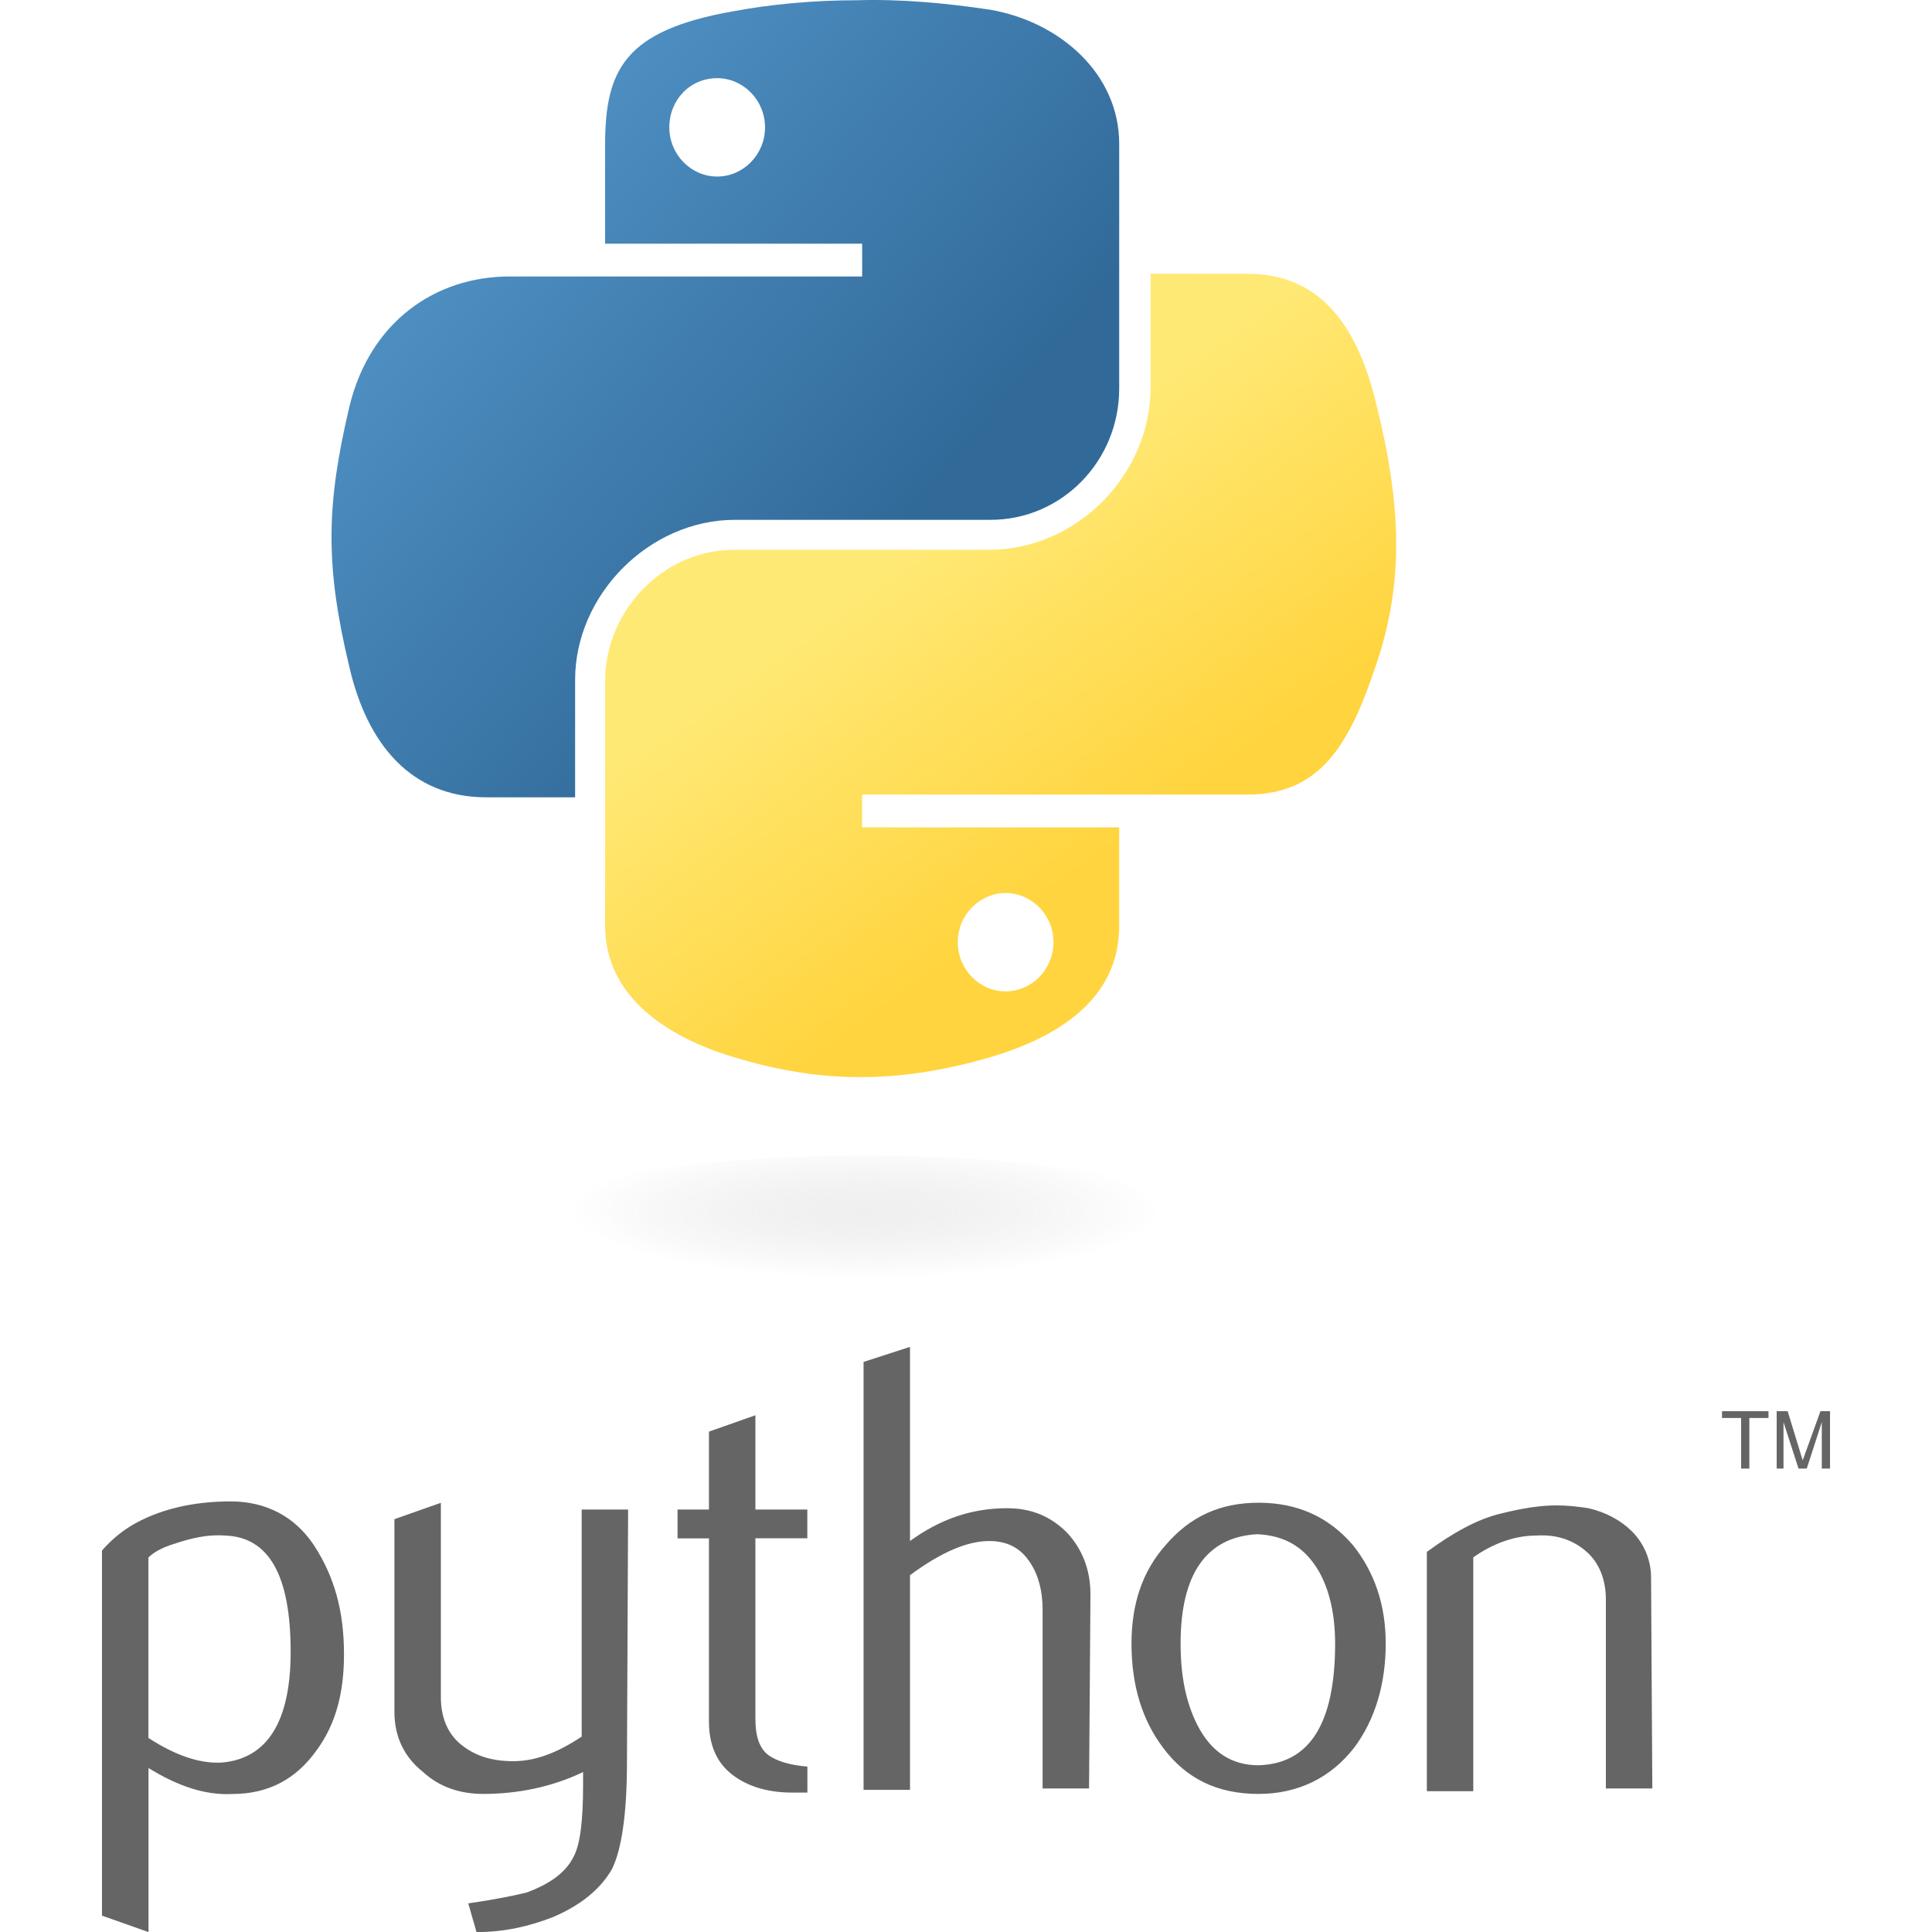
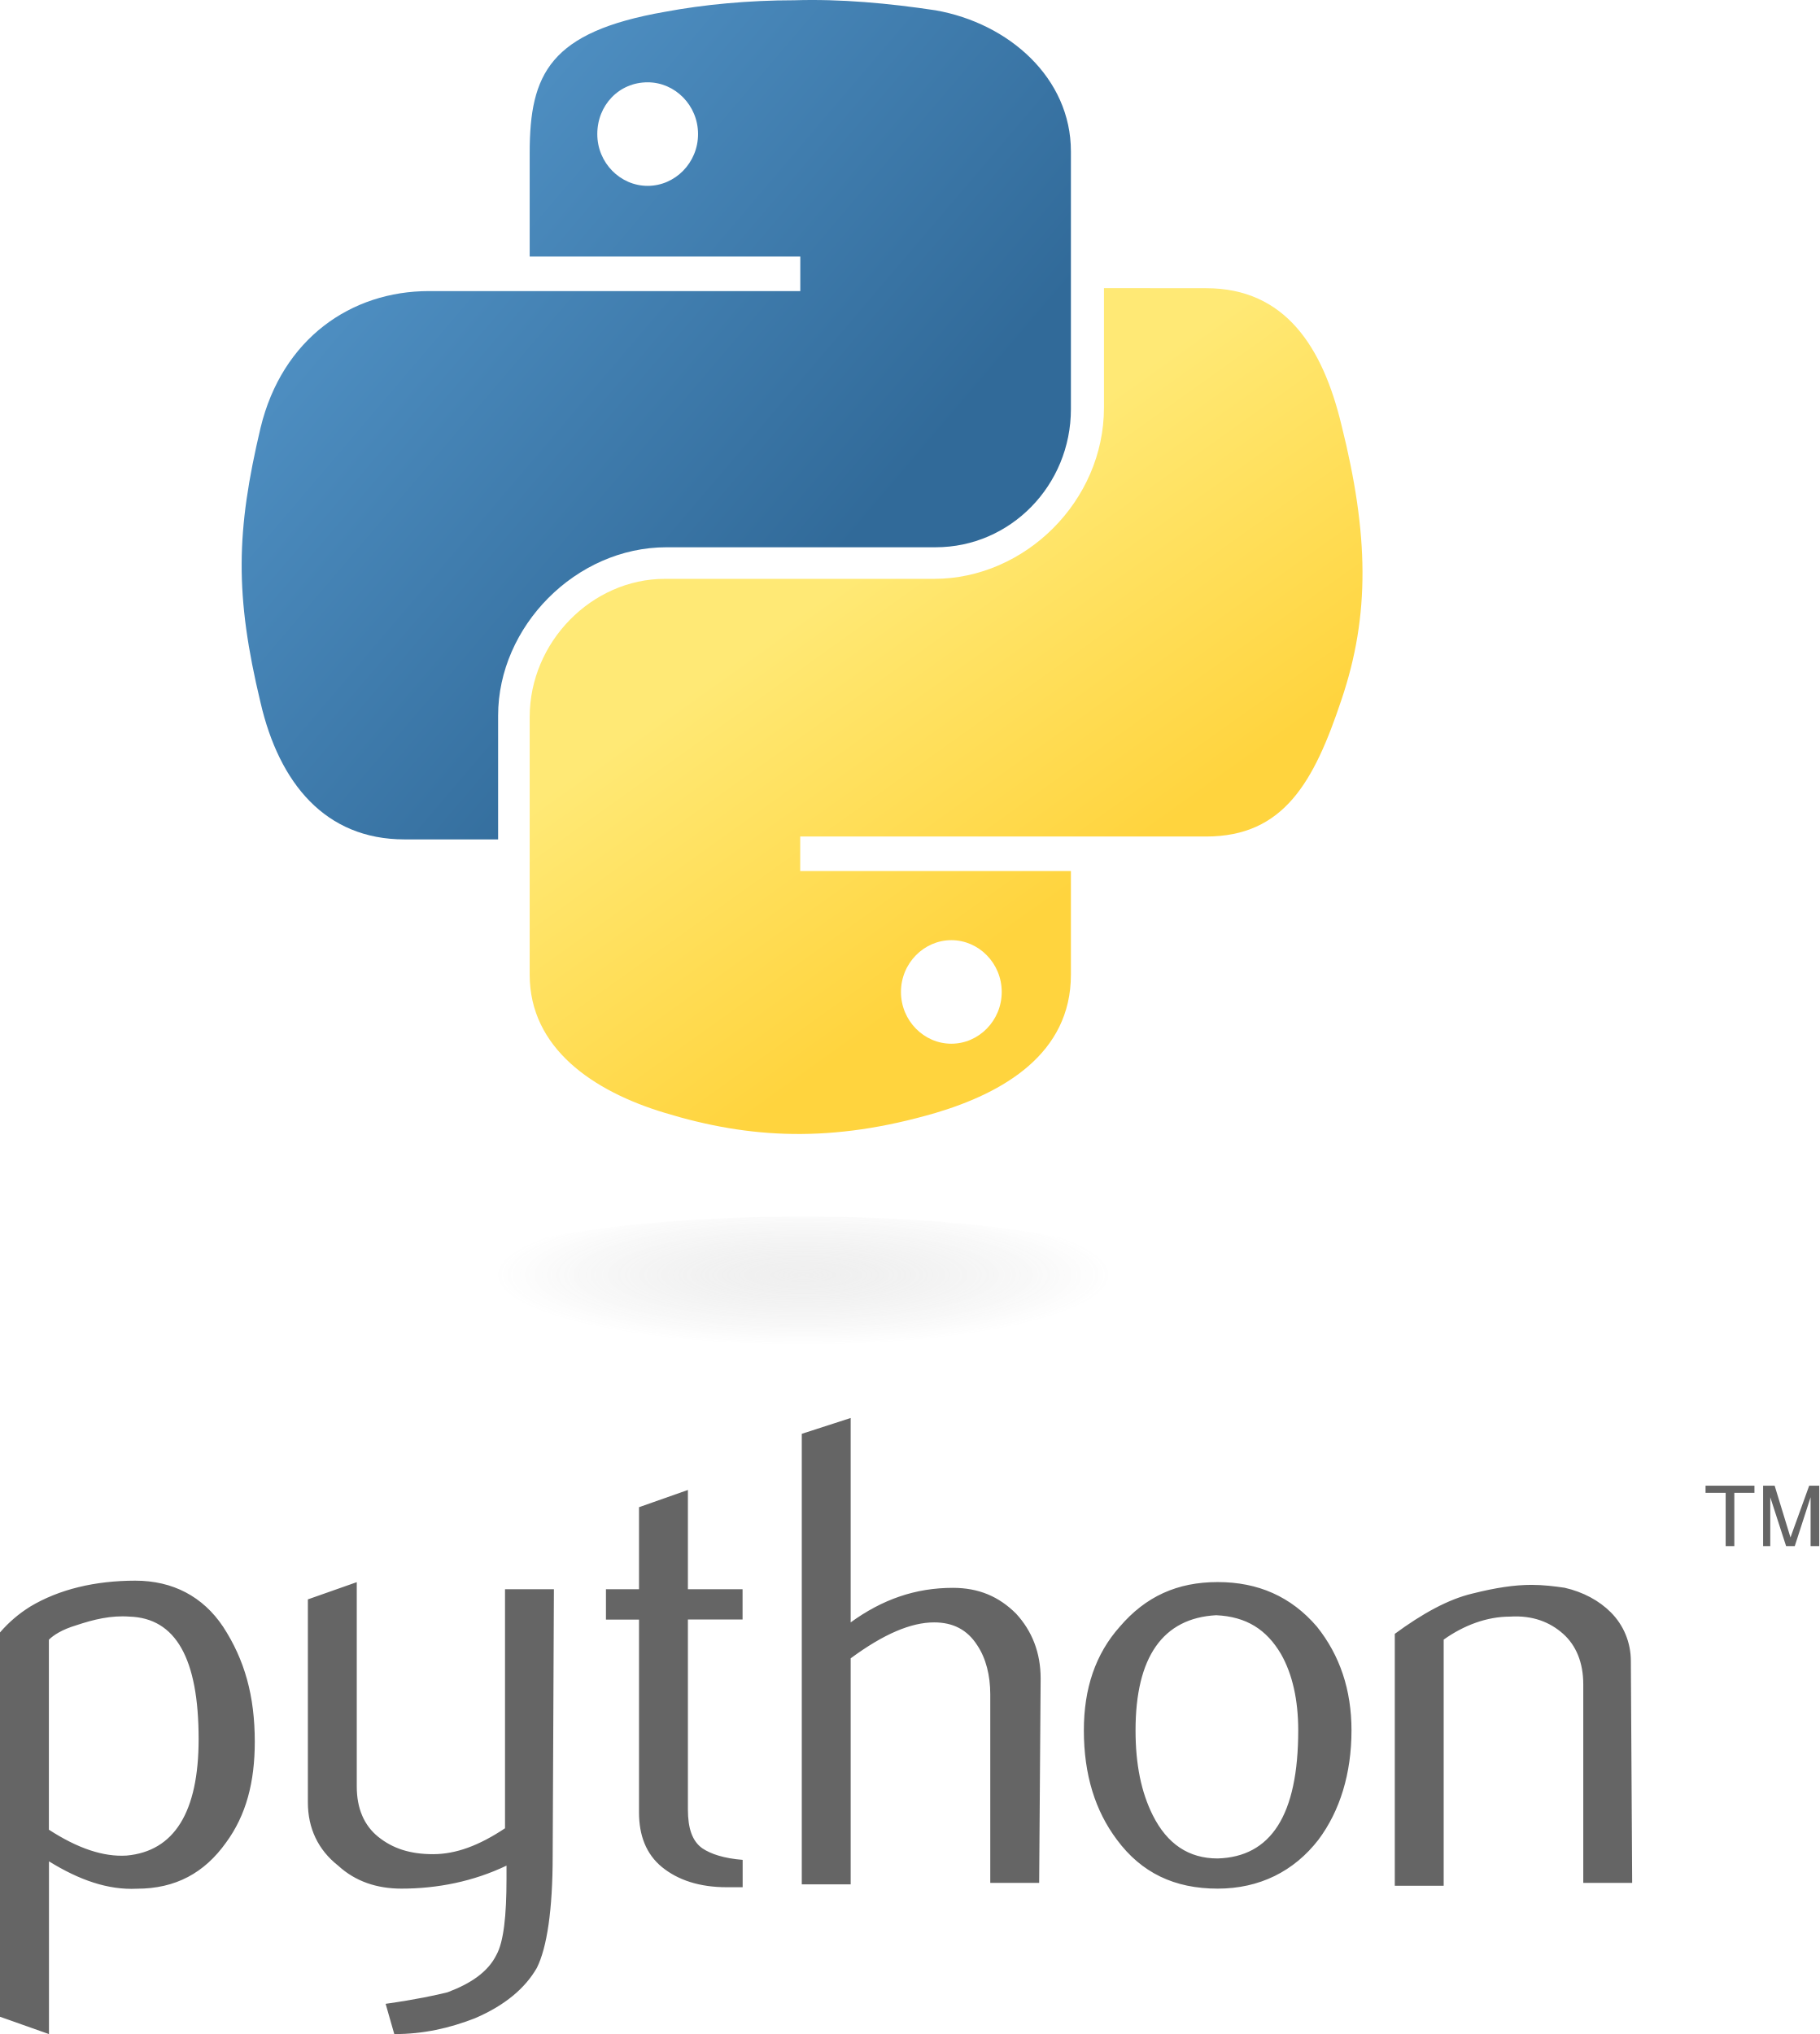
- <svg xmlns="http://www.w3.org/2000/svg" version="1.1" id="Laag_1" width="2500" height="2500" x="0px" y="0px" viewBox="0 0 2080 2325.5" style="enable-background:new 0 0 2080 2325.5;" xml:space="preserve">
+ <svg xmlns="http://www.w3.org/2000/svg" version="1.1" id="Laag_1" x="0px" y="0px" viewBox="0 0 2080 2325.5" style="enable-background:new 0 0 2080 2325.5;" xml:space="preserve">
  <style type="text/css">
	.st0{fill:#656565;}
	.st1{fill:url(#SVGID_1_);}
	.st2{fill:url(#SVGID_2_);}
	.st3{opacity:0.444;fill:url(#SVGID_3_);enable-background:new    ;}
</style>
  <path class="st0" d="M227.1,1988.2c0-92.2-26.3-138.2-79-139.9c-21.4-1.6-41.1,3.3-60.9,9.9c-16.5,4.9-26.3,11.5-31.3,16.5v217.2  c32.9,21.4,62.5,31.3,88.9,29.6C199.1,2116.5,227.1,2072.1,227.1,1988.2z M291.3,1991.5c0,46.1-9.9,83.9-32.9,115.2  c-24.7,34.6-57.6,52.7-102,52.7c-32.9,1.6-65.8-9.9-100.4-31.3v197.5L0,2305.8v-439.4c9.9-11.5,21.4-21.4,34.6-29.6  c32.9-19.7,74.1-29.6,120.1-29.6c42.8,0,77.3,18.1,100.4,52.7C279.7,1897.7,291.3,1938.8,291.3,1991.5L291.3,1991.5z M631.9,2121.5  c0,62.5-6.6,105.3-18.1,128.4c-13.2,23-36.2,42.8-70.8,57.6c-29.6,11.5-59.2,18.1-92.2,18.1l-9.9-34.6c34.6-4.9,57.6-9.9,70.8-13.2  c26.3-9.9,46.1-23,55.9-42.8c8.2-14.8,11.5-44.4,11.5-87.2V2133c-37.8,18.1-79,26.3-120.1,26.3c-28,0-52.7-8.2-72.4-26.3  c-23-18.1-34.6-42.8-34.6-72.4v-232l55.9-19.7v233.7c0,24.7,8.2,44.4,24.7,57.6c16.5,13.2,36.2,19.7,62.5,19.7  c26.3,0,52.7-9.9,82.3-29.6V1817h55.9L631.9,2121.5z M849.1,2157.7H831c-31.3,0-55.9-8.2-74.1-23c-18.1-14.8-26.3-36.2-26.3-62.5  v-220.5h-37.8V1817h37.8v-93.8l55.9-19.7V1817h62.5v34.6h-62.5v217.2c0,21.4,4.9,36.2,16.5,44.4c9.9,6.6,24.7,11.5,46.1,13.2  L849.1,2157.7z M1188.1,2152.7h-55.9v-215.6c0-21.4-4.9-41.1-14.8-55.9c-11.5-18.1-28-26.3-49.4-26.3c-26.3,0-57.6,13.2-95.4,41.1  v258.4h-55.9v-515.1l55.9-18.1v233.7c36.2-26.3,74.1-39.5,116.8-39.5c29.6,0,52.7,9.9,72.4,29.6c18.1,19.7,28,44.4,28,74.1  L1188.1,2152.7z M1484.3,1978.3c0-34.6-6.6-64.2-19.7-87.2c-16.5-28-39.5-42.8-74.1-44.4c-60.9,3.3-92.2,47.7-92.2,131.6  c0,39.5,6.6,70.8,19.7,97.1c16.5,32.9,41.1,49.4,74.1,49.4C1453,2123.1,1484.3,2075.4,1484.3,1978.3z M1545.2,1978.3  c0,49.4-13.2,92.2-37.8,125.1c-28,36.2-67.5,55.9-115.2,55.9c-49.4,0-87.2-18.1-115.2-55.9c-24.7-32.9-37.8-74.1-37.8-125.1  c0-47.7,13.2-87.2,41.1-118.5c29.6-34.6,65.8-51,111.9-51s83.9,16.5,113.5,51C1532,1892.7,1545.2,1932.2,1545.2,1978.3z   M1866.1,2152.7h-55.9v-227.1c0-24.7-8.2-44.4-23-57.6c-14.8-13.2-34.6-21.4-60.9-19.7c-26.3,0-52.7,9.9-75.7,26.3V2156h-55.9v-288  c31.3-23,60.9-39.5,88.9-46.1c26.3-6.6,47.7-9.9,67.5-9.9c13.2,0,26.3,1.6,37.8,3.3c21.4,4.9,39.5,14.8,52.7,28  c14.8,14.8,23,34.6,23,55.9L1866.1,2152.7z" />
  <linearGradient id="SVGID_1_" gradientUnits="userSpaceOnUse" x1="12914.638" y1="-27007.68" x2="12991.026" y2="-27073.402" gradientTransform="matrix(9.2563 0 0 -9.3468 -119299.578 -252400.031)">
    <stop offset="0" style="stop-color:#5CA0D5" />
    <stop offset="1" style="stop-color:#316A99" />
  </linearGradient>
  <path class="st1" d="M908.4,0.3c-52.7,0-103.7,4.9-148.1,13.2c-131.6,23-154.7,70.8-154.7,161.3v118.5h309.4v39.5H490.4  c-88.9,0-167.8,54.3-192.5,156.3c-28,118.5-29.6,190.9,0,314.3c21.4,92.2,74.1,156.3,164.6,156.3h107V818.2  c0-102,88.9-192.5,192.5-192.5h307.7c85.6,0,154.7-70.8,154.7-158V173.1c0-83.9-70.8-146.5-154.7-161.3  C1015.3,3.6,961-1.3,908.4,0.3z M740.5,94.1c31.3,0,57.6,26.3,57.6,59.2s-26.3,59.2-57.6,59.2c-31.3,0-57.6-26.3-57.6-59.2  S707.6,94.1,740.5,94.1z" />
  <linearGradient id="SVGID_2_" gradientUnits="userSpaceOnUse" x1="13020.697" y1="-27113.133" x2="12993.419" y2="-27074.539" gradientTransform="matrix(9.2563 0 0 -9.3468 -119299.578 -252400.031)">
    <stop offset="0" style="stop-color:#FFD43E" />
    <stop offset="1" style="stop-color:#FFE975" />
  </linearGradient>
  <path class="st2" d="M1262.2,329.4V466c0,107-90.5,195.8-194.2,195.8H760.3c-83.9,0-154.7,72.4-154.7,158v294.6  c0,83.9,72.4,133.3,154.7,158c97.1,29.6,190.9,34.6,309.4,0c77.3-23,154.7-67.5,154.7-158V995.9H914.9v-39.5H1379  c88.9,0,123.4-62.5,154.7-156.3c32.9-97.1,31.3-189.2,0-314.3c-21.4-88.9-64.2-156.3-154.7-156.3L1262.2,329.4z M1087.7,1074.9  c31.3,0,57.6,26.3,57.6,59.2s-26.3,59.2-57.6,59.2c-31.3,0-57.6-26.3-57.6-59.2S1056.5,1074.9,1087.7,1074.9z" />
  <path class="st0" d="M1973,1767.7h9.9v-60.9h23v-8.2H1950v8.2h23V1767.7z M2015.8,1767.7h8.2v-55.9l18.1,55.9h9.9l18.1-55.9v55.9  h9.9v-69.1h-11.5l-21.4,59.2l-18.1-59.2h-13.2L2015.8,1767.7z" />
  <radialGradient id="SVGID_3_" cx="-83039.664" cy="-13866.398" r="20.34" gradientTransform="matrix(0 -3.9477 -17.3558 0 -239744.531 -326357.719)" gradientUnits="userSpaceOnUse">
    <stop offset="0" style="stop-color:#B8B8B8;stop-opacity:0.498" />
    <stop offset="1" style="stop-color:#7F8080;stop-opacity:0" />
  </radialGradient>
  <path class="st3" d="M1332.9,1471.5c0,44.4-185.9,80.6-414.7,80.6s-414.7-36.2-414.7-80.6c0-44.4,185.9-80.6,414.7-80.6  S1332.9,1427,1332.9,1471.5L1332.9,1471.5z" />
</svg>
